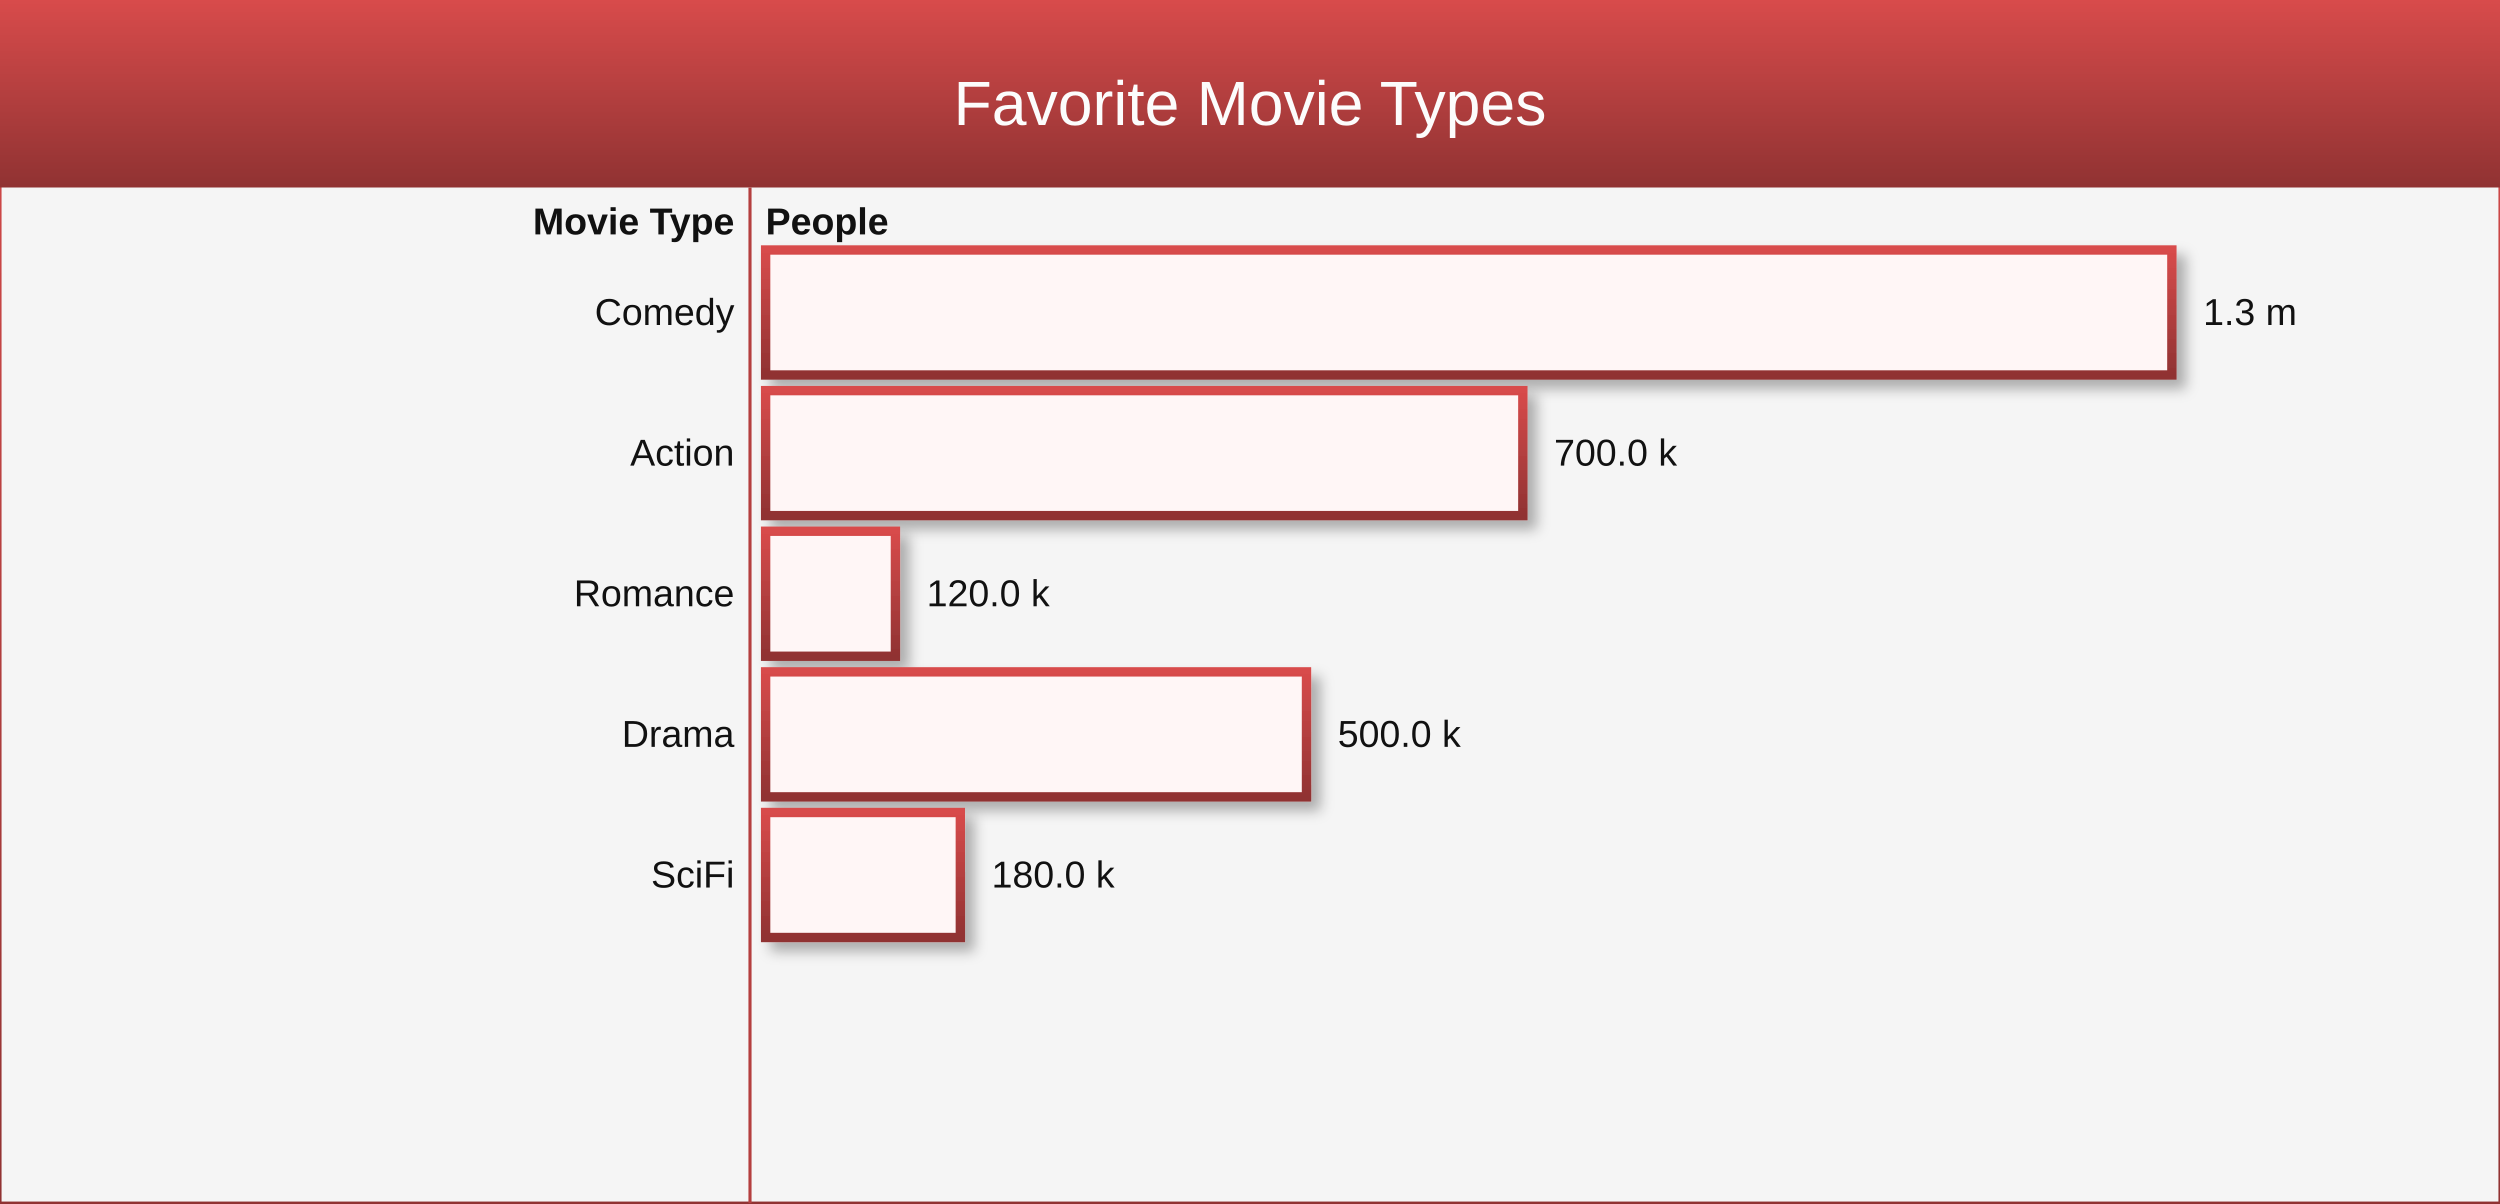
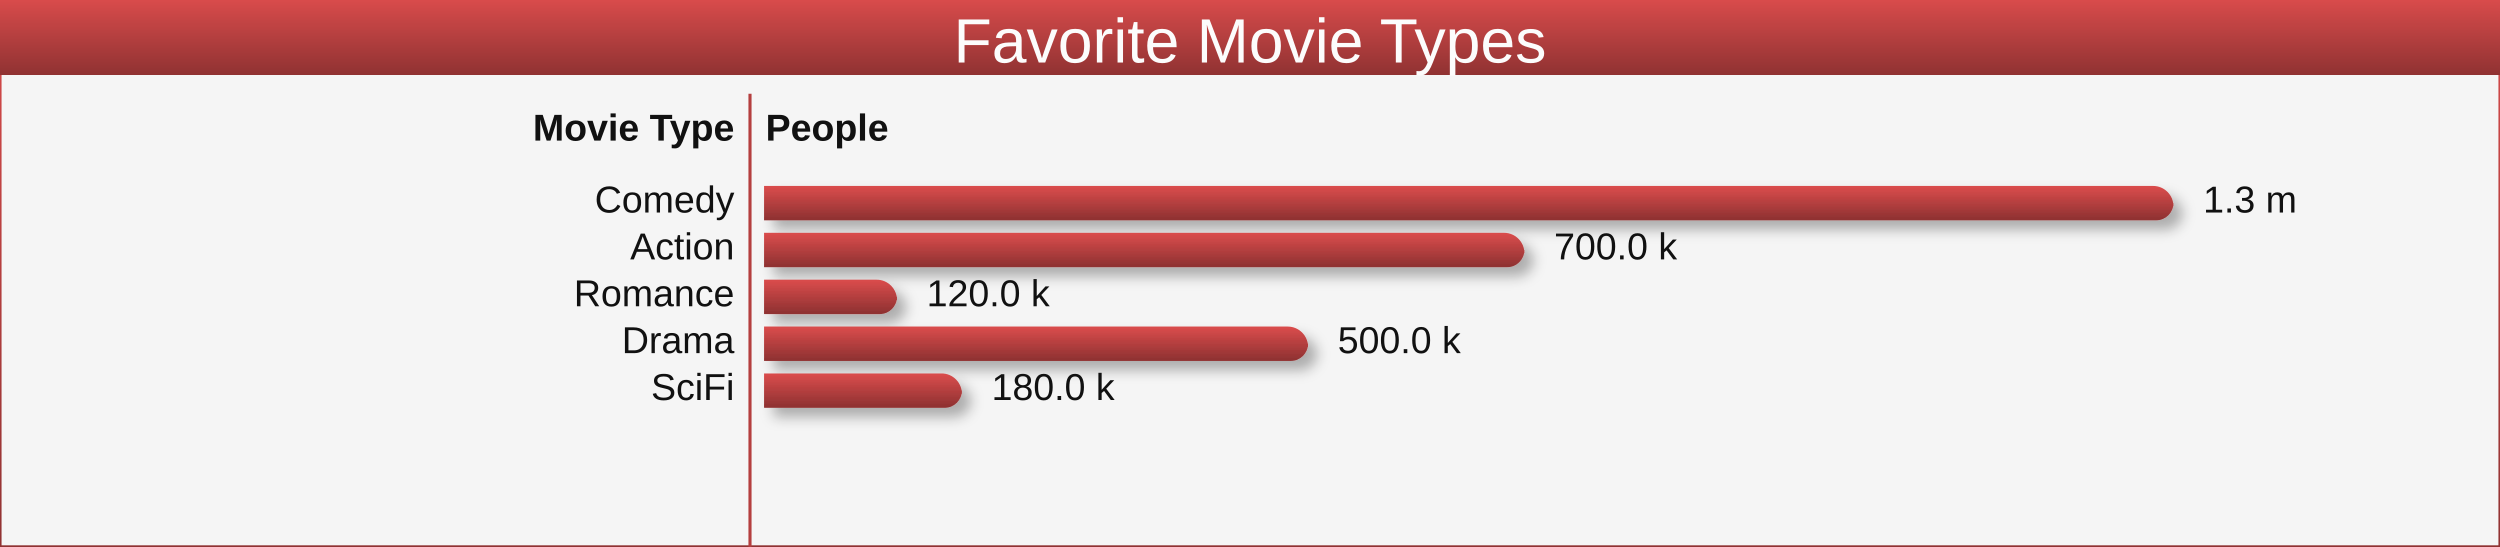
- <svg xmlns="http://www.w3.org/2000/svg" width="800" height="385.0" viewBox="0 0 800 385">
+ <svg xmlns="http://www.w3.org/2000/svg" width="800" height="175.0" viewBox="0 0 800 175">
  <defs>
-     <linearGradient id="backGrad_3c7804f4-3c57-463b-a74c-4977fa400ab2" x2="0%" y2="100%">
+     <linearGradient id="backGrad_115d1562-8f2a-4da9-b8e1-191fe34c685e" x2="0%" y2="100%">
      <stop offset="0%" style="stop-color:#d84b4b" />
      <stop offset="50%" style="stop-color:#B43F3F" />
      <stop offset="100%" style="stop-color:#903232" />
    </linearGradient>
    <style>.bar:hover {filter: grayscale(100%) sepia(100%);}.bar:hover {filter: grayscale(100%) sepia(100%);}.glass:after, .glass:before {content: "";display: block;position: absolute}.glass {overflow: hidden;color: #fff;text-shadow: 0 1px 2px rgba(0, 0, 0, .7);background-image: radial-gradient(circle at center, rgba(0, 167, 225, .25), rgba(0, 110, 149, .5));box-shadow: 0 5px 10px rgba(0, 0, 0, .75), inset 0 0 0 2px rgba(0, 0, 0, .3), inset 0 -6px 6px -3px rgba(0, 129, 174, .2);position: relative}.glass:after {background: rgba(0, 167, 225, .2);z-index: 0;height: 100%;width: 100%;top: 0;left: 0;backdrop-filter: blur(3px) saturate(400%);-webkit-backdrop-filter: blur(3px) saturate(400%)}.glass:before {width: calc(100% - 4px);height: 35px;background-image: linear-gradient(rgba(255, 255, 255, .7), rgba(255, 255, 255, 0));top: 2px;left: 2px;border-radius: 30px 30px 200px 200px;opacity: .7}.glass:hover {text-shadow: 0 1px 2px rgba(0, 0, 0, .9)}.glass:hover:before {opacity: 1}.glass:active {text-shadow: 0 0 2px rgba(0, 0, 0, .9);box-shadow: 0 3px 8px rgba(0, 0, 0, .75), inset 0 0 0 2px rgba(0, 0, 0, .3), inset 0 -6px 6px -3px rgba(0, 129, 174, .2)}.glass:active:before {height: 25px}.shadowed {-webkit-filter: drop-shadow(3px 3px 2px rgba(0, 0, 0, .3));filter: drop-shadow(3px 3px 2px rgba(0, 0, 0, .3));}</style>
  </defs>
-   <rect width="100%" height="100%" fill="#f5f5f5" stroke="url(#backGrad_3c7804f4-3c57-463b-a74c-4977fa400ab2)" />
+   <rect width="100%" height="100%" fill="#f5f5f5" stroke="url(#backGrad_115d1562-8f2a-4da9-b8e1-191fe34c685e)" />
  <g>
-     <rect height="60" x="0" y="0" width="100%" fill="url(#backGrad_3c7804f4-3c57-463b-a74c-4977fa400ab2)" />
-     <text x="400" y="40" text-anchor="middle" style="fill: #FCFCFC; font-family: Arial; Helvetica; sans-serif; font-size:20px;">Favorite Movie Types</text>
+     <rect height="24" x="0" y="0" width="100%" fill="url(#backGrad_115d1562-8f2a-4da9-b8e1-191fe34c685e)" />
+     <text x="400" y="20" text-anchor="middle" style="fill: #FCFCFC; font-family: Arial; Helvetica; sans-serif; font-size:20px;">Favorite Movie Types</text>
  </g>
-   <line x1="240" x2="240" y1="60" y2="385" stroke="#B43F3F" />
+   <line x1="240" x2="240" y1="30" y2="175" stroke="#B43F3F" />
  <g>
-     <text x="235" y="75" text-anchor="end" style="fill: #111111; font-family: Arial; Helvetica; sans-serif; font-size:12px; font-weight: bold;">Movie Type</text>
-     <text x="245" y="75" text-anchor="start" style="fill: #111111; font-family: Arial; Helvetica; sans-serif; font-size:12px; font-weight: bold;">People</text>
+     <text x="235" y="45" text-anchor="end" style="fill: #111111; font-family: Arial; Helvetica; sans-serif; font-size:12px; font-weight: bold;">Movie Type</text>
+     <text x="245" y="45" text-anchor="start" style="fill: #111111; font-family: Arial; Helvetica; sans-serif; font-size:12px; font-weight: bold;">People</text>
  </g>
-   <g transform="translate(245, 80)">
-     <rect class="glass bar shadowed" x="0" height="40" width="450.0" stroke="url(#backGrad_3c7804f4-3c57-463b-a74c-4977fa400ab2)" stroke-width="3" fill="#FFF6F6" />
-     <text x="-10" y="24" text-anchor="end" style="fill: #111111; font-family: Arial; Helvetica; sans-serif; font-size:12px;">Comedy</text>
-     <text x="460.0" y="24" text-anchor="start" style="fill: #111111; font-family: Arial; Helvetica; sans-serif; font-size:12px;">1.3 m</text>
+   <g transform="translate(245, 60)">
+     <path d="M 0 0.0  A 0.0 0.0 0 0 1 0.0 0 L 444.0 0 A 6.0 6.0 0 0 1 450.0 6.0 L 450.0 5.0 A 5.0 5.0 0 0 1 445.0 10.0 L 0.0 10.0 A 0.0 0.0 0 0 1 0 10.0 Z" fill="url(#backGrad_115d1562-8f2a-4da9-b8e1-191fe34c685e)" class="bar shadowed" stroke="url(#backGrad_115d1562-8f2a-4da9-b8e1-191fe34c685e)" stroke-width="1" />
+     <text x="-10" y="8" text-anchor="end" style="fill: #111111; font-family: Arial; Helvetica; sans-serif; font-size:12px;">Comedy</text>
+     <text x="460.0" y="8" text-anchor="start" style="fill: #111111; font-family: Arial; Helvetica; sans-serif; font-size:12px;">1.3 m</text>
  </g>
-   <g transform="translate(245, 125)">
-     <rect class="glass bar shadowed" x="0" height="40" width="242.308" stroke="url(#backGrad_3c7804f4-3c57-463b-a74c-4977fa400ab2)" stroke-width="3" fill="#FFF6F6" />
-     <text x="-10" y="24" text-anchor="end" style="fill: #111111; font-family: Arial; Helvetica; sans-serif; font-size:12px;">Action</text>
-     <text x="252.308" y="24" text-anchor="start" style="fill: #111111; font-family: Arial; Helvetica; sans-serif; font-size:12px;">700.0 k</text>
+   <g transform="translate(245, 75)">
+     <path d="M 0 0.0  A 0.0 0.0 0 0 1 0.0 0 L 236.308 0 A 6.0 6.0 0 0 1 242.308 6.0 L 242.308 5.0 A 5.0 5.0 0 0 1 237.308 10.0 L 0.0 10.0 A 0.0 0.0 0 0 1 0 10.0 Z" fill="url(#backGrad_115d1562-8f2a-4da9-b8e1-191fe34c685e)" class="bar shadowed" stroke="url(#backGrad_115d1562-8f2a-4da9-b8e1-191fe34c685e)" stroke-width="1" />
+     <text x="-10" y="8" text-anchor="end" style="fill: #111111; font-family: Arial; Helvetica; sans-serif; font-size:12px;">Action</text>
+     <text x="252.308" y="8" text-anchor="start" style="fill: #111111; font-family: Arial; Helvetica; sans-serif; font-size:12px;">700.0 k</text>
  </g>
-   <g transform="translate(245, 170)">
-     <rect class="glass bar shadowed" x="0" height="40" width="41.538" stroke="url(#backGrad_3c7804f4-3c57-463b-a74c-4977fa400ab2)" stroke-width="3" fill="#FFF6F6" />
-     <text x="-10" y="24" text-anchor="end" style="fill: #111111; font-family: Arial; Helvetica; sans-serif; font-size:12px;">Romance</text>
-     <text x="51.538" y="24" text-anchor="start" style="fill: #111111; font-family: Arial; Helvetica; sans-serif; font-size:12px;">120.0 k</text>
+   <g transform="translate(245, 90)">
+     <path d="M 0 0.0  A 0.0 0.0 0 0 1 0.0 0 L 35.538 0 A 6.0 6.0 0 0 1 41.538 6.0 L 41.538 5.0 A 5.0 5.0 0 0 1 36.538 10.0 L 0.0 10.0 A 0.0 0.0 0 0 1 0 10.0 Z" fill="url(#backGrad_115d1562-8f2a-4da9-b8e1-191fe34c685e)" class="bar shadowed" stroke="url(#backGrad_115d1562-8f2a-4da9-b8e1-191fe34c685e)" stroke-width="1" />
+     <text x="-10" y="8" text-anchor="end" style="fill: #111111; font-family: Arial; Helvetica; sans-serif; font-size:12px;">Romance</text>
+     <text x="51.538" y="8" text-anchor="start" style="fill: #111111; font-family: Arial; Helvetica; sans-serif; font-size:12px;">120.0 k</text>
  </g>
-   <g transform="translate(245, 215)">
-     <rect class="glass bar shadowed" x="0" height="40" width="173.077" stroke="url(#backGrad_3c7804f4-3c57-463b-a74c-4977fa400ab2)" stroke-width="3" fill="#FFF6F6" />
-     <text x="-10" y="24" text-anchor="end" style="fill: #111111; font-family: Arial; Helvetica; sans-serif; font-size:12px;">Drama</text>
-     <text x="183.077" y="24" text-anchor="start" style="fill: #111111; font-family: Arial; Helvetica; sans-serif; font-size:12px;">500.0 k</text>
+   <g transform="translate(245, 105)">
+     <path d="M 0 0.0  A 0.0 0.0 0 0 1 0.0 0 L 167.077 0 A 6.0 6.0 0 0 1 173.077 6.0 L 173.077 5.0 A 5.0 5.0 0 0 1 168.077 10.0 L 0.0 10.0 A 0.0 0.0 0 0 1 0 10.0 Z" fill="url(#backGrad_115d1562-8f2a-4da9-b8e1-191fe34c685e)" class="bar shadowed" stroke="url(#backGrad_115d1562-8f2a-4da9-b8e1-191fe34c685e)" stroke-width="1" />
+     <text x="-10" y="8" text-anchor="end" style="fill: #111111; font-family: Arial; Helvetica; sans-serif; font-size:12px;">Drama</text>
+     <text x="183.077" y="8" text-anchor="start" style="fill: #111111; font-family: Arial; Helvetica; sans-serif; font-size:12px;">500.0 k</text>
  </g>
-   <g transform="translate(245, 260)">
-     <rect class="glass bar shadowed" x="0" height="40" width="62.308" stroke="url(#backGrad_3c7804f4-3c57-463b-a74c-4977fa400ab2)" stroke-width="3" fill="#FFF6F6" />
-     <text x="-10" y="24" text-anchor="end" style="fill: #111111; font-family: Arial; Helvetica; sans-serif; font-size:12px;">SciFi</text>
-     <text x="72.308" y="24" text-anchor="start" style="fill: #111111; font-family: Arial; Helvetica; sans-serif; font-size:12px;">180.0 k</text>
+   <g transform="translate(245, 120)">
+     <path d="M 0 0.0  A 0.0 0.0 0 0 1 0.0 0 L 56.308 0 A 6.0 6.0 0 0 1 62.308 6.0 L 62.308 5.0 A 5.0 5.0 0 0 1 57.308 10.0 L 0.0 10.0 A 0.0 0.0 0 0 1 0 10.0 Z" fill="url(#backGrad_115d1562-8f2a-4da9-b8e1-191fe34c685e)" class="bar shadowed" stroke="url(#backGrad_115d1562-8f2a-4da9-b8e1-191fe34c685e)" stroke-width="1" />
+     <text x="-10" y="8" text-anchor="end" style="fill: #111111; font-family: Arial; Helvetica; sans-serif; font-size:12px;">SciFi</text>
+     <text x="72.308" y="8" text-anchor="start" style="fill: #111111; font-family: Arial; Helvetica; sans-serif; font-size:12px;">180.0 k</text>
  </g>
</svg>
